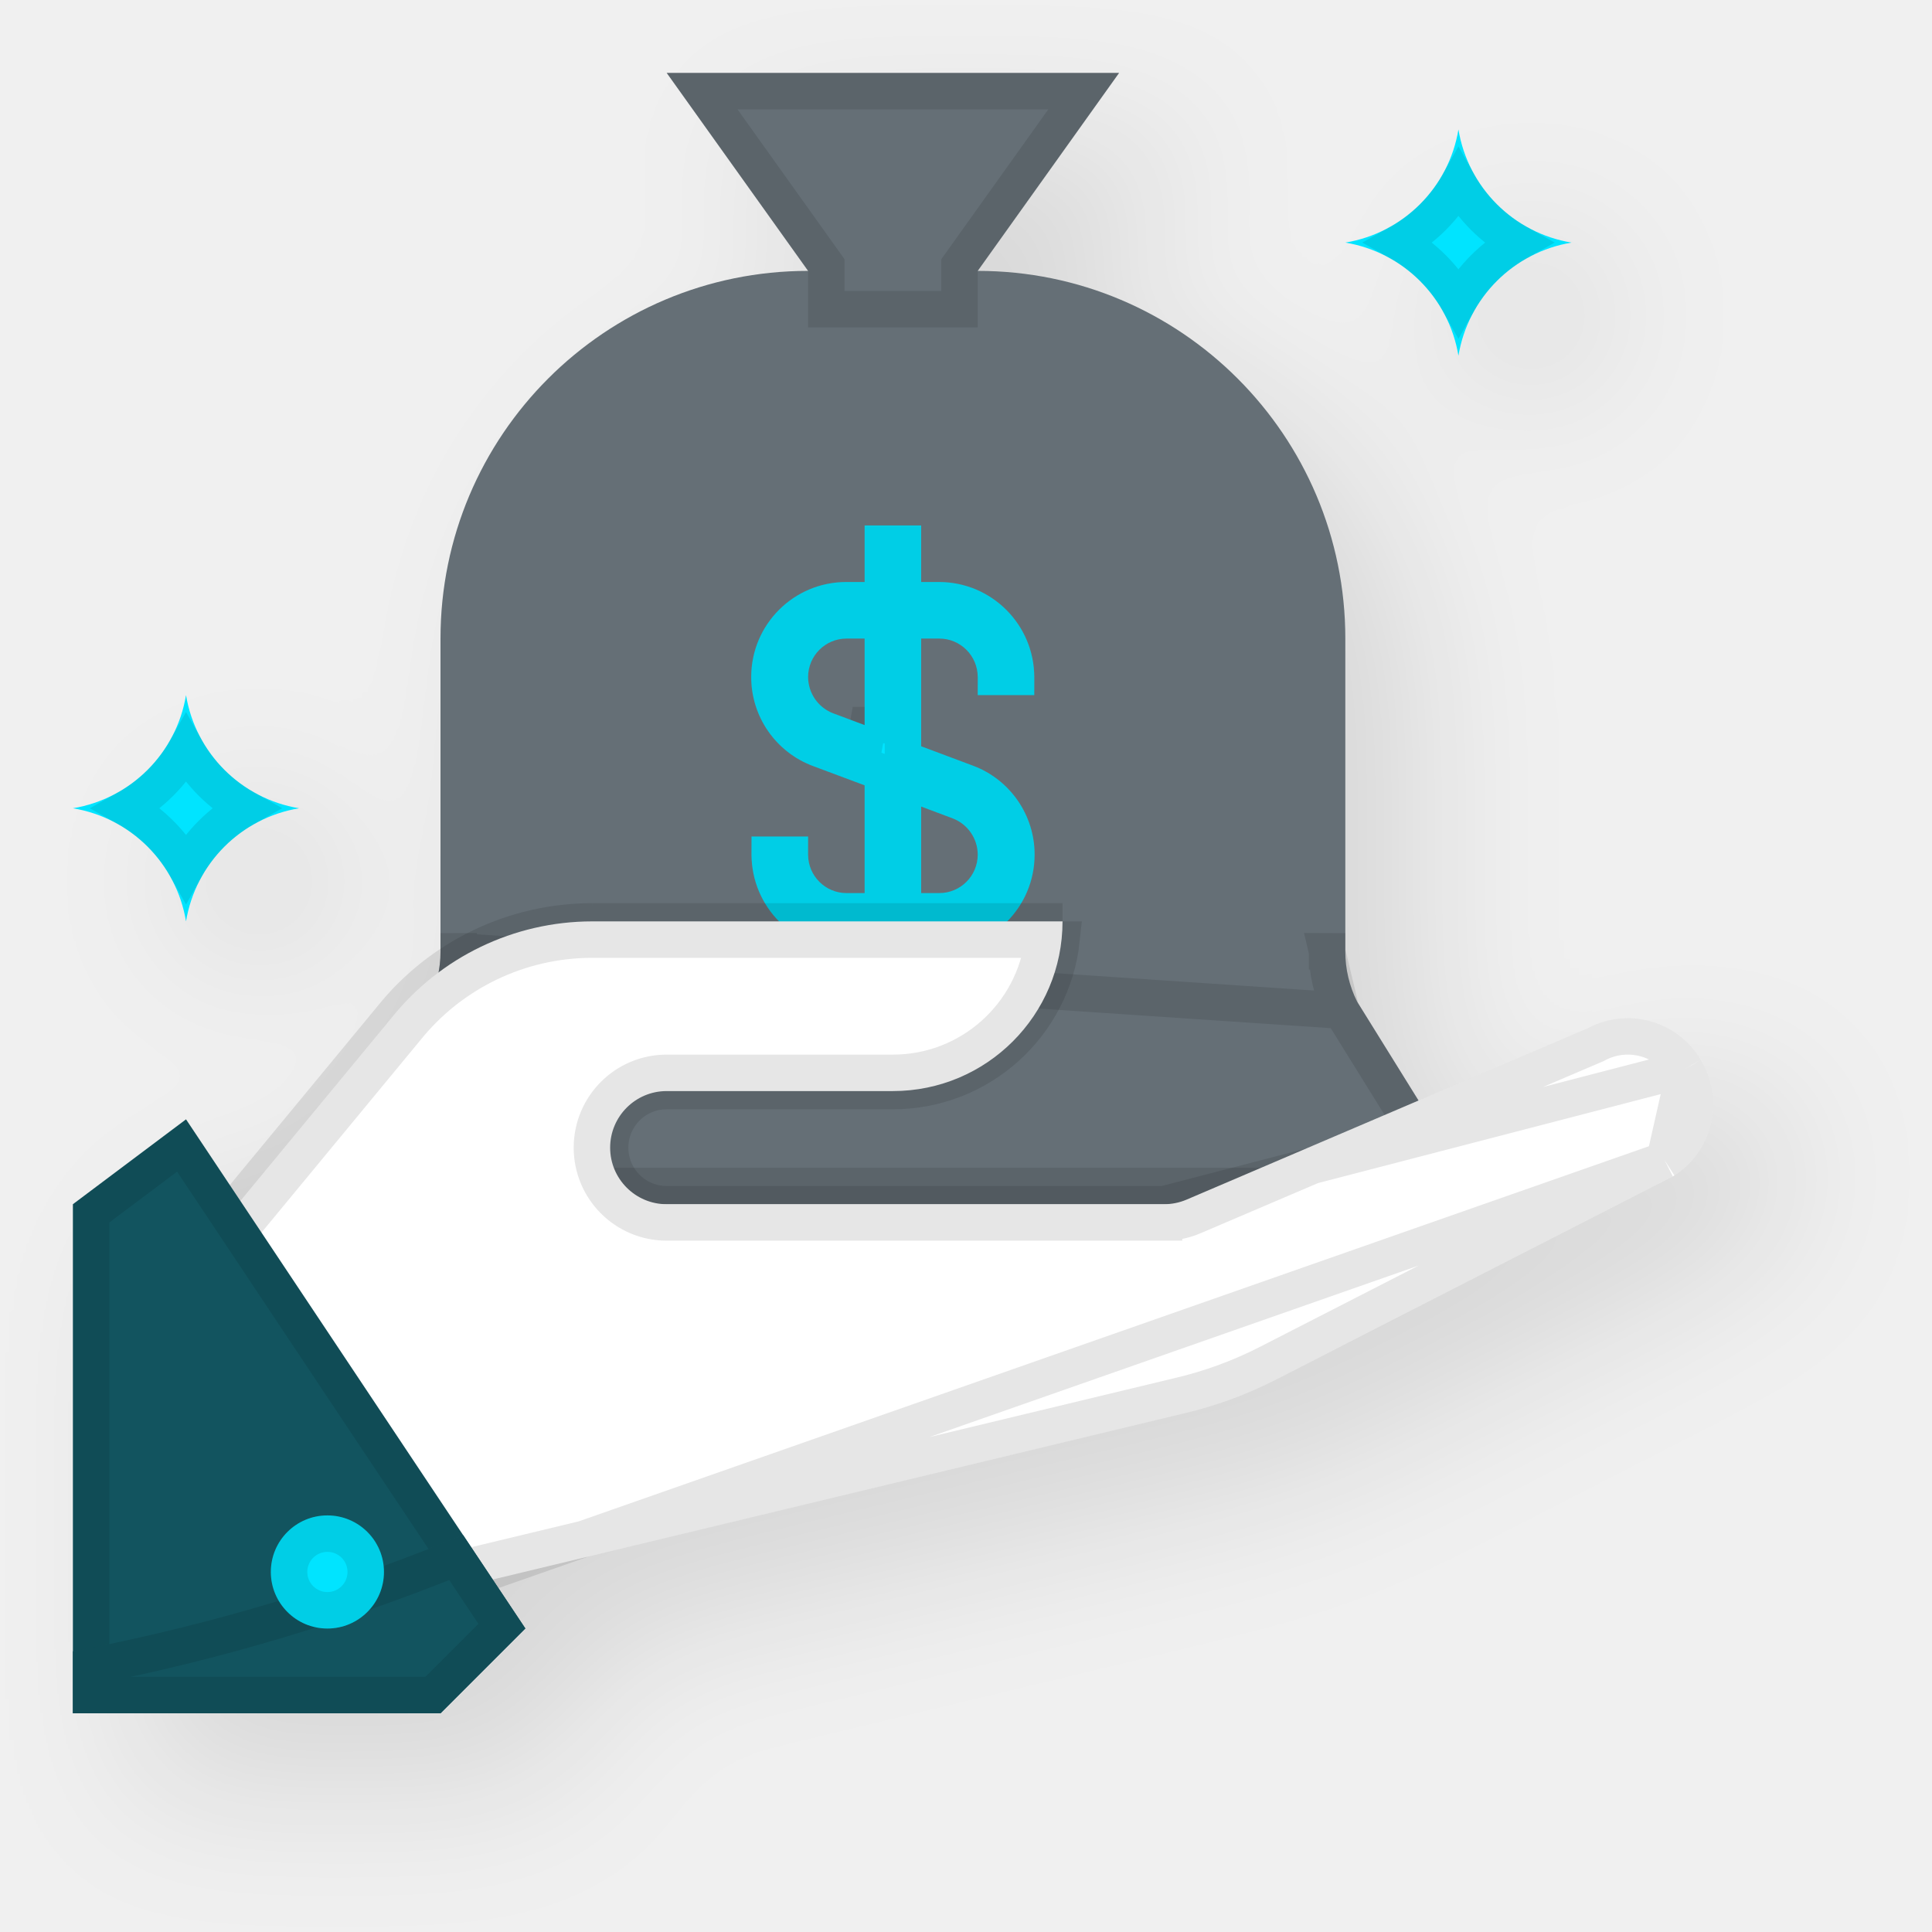
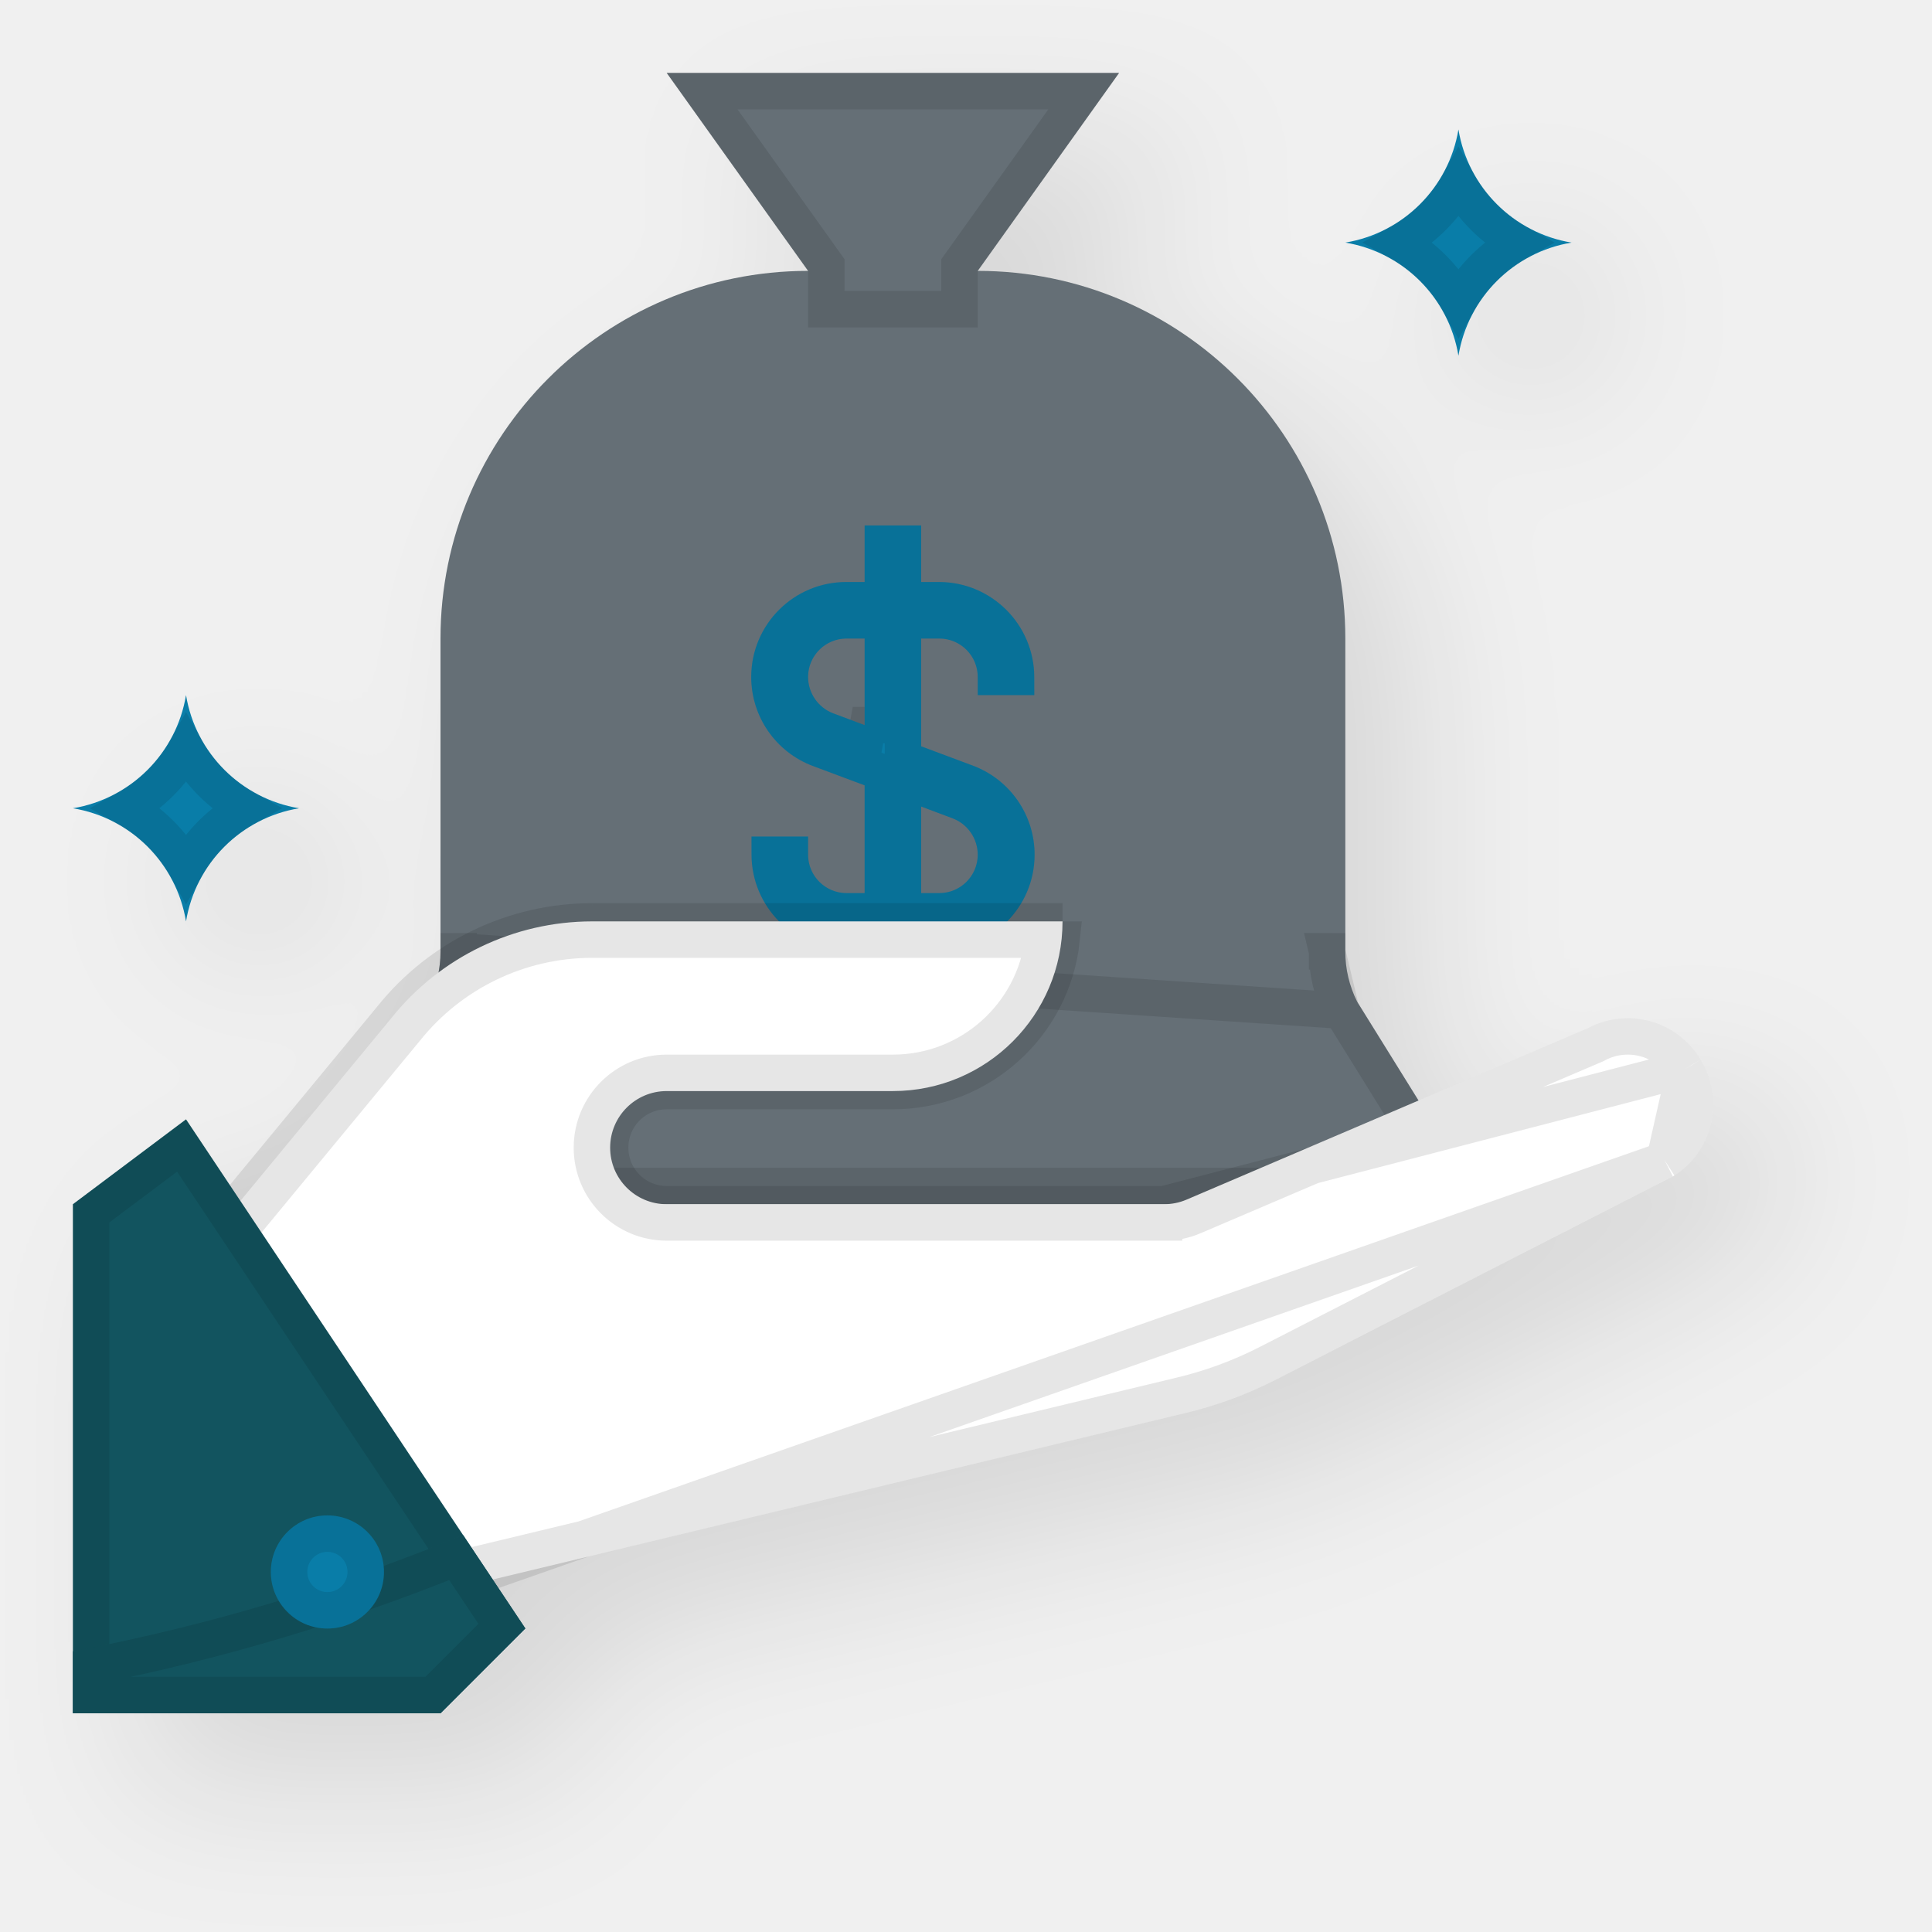
<svg xmlns="http://www.w3.org/2000/svg" width="53" height="53" viewBox="0 0 53 53" fill="none">
  <g filter="url(#filter0_d)">
    <path d="M39.233 31.227C39.233 30.887 39.139 30.554 38.961 30.265L37.231 27.48C37.016 27.051 36.904 26.578 36.906 26.099V17.517C36.906 11.947 32.391 7.431 26.822 7.431H22.168C16.598 7.431 12.084 11.947 12.084 17.517V26.099C12.085 26.578 11.974 27.051 11.758 27.48L10.028 30.265C9.85 30.554 9.756 30.887 9.757 31.227C9.761 32.224 10.567 33.031 11.564 33.035H37.425C38.422 33.031 39.229 32.224 39.233 31.227Z" fill="#656F76" />
    <path d="M36.795 27.724L36.785 27.704C36.534 27.206 36.404 26.656 36.406 26.098V26.099H36.906L36.406 26.097L36.795 27.724ZM36.795 27.724L36.807 27.743L38.535 30.527C38.536 30.528 38.536 30.528 38.536 30.528C38.665 30.738 38.733 30.979 38.733 31.225C38.73 31.947 38.146 32.532 37.424 32.535H11.565C10.844 32.532 10.26 31.948 10.257 31.226C10.256 30.979 10.324 30.738 10.453 30.528C10.454 30.528 10.454 30.528 10.454 30.527L12.183 27.743L12.194 27.724L12.204 27.704C12.456 27.206 12.585 26.656 12.584 26.098M36.795 27.724L12.584 26.098M12.584 26.098V26.099H12.084L12.584 26.097C12.584 26.097 12.584 26.098 12.584 26.098Z" stroke="black" stroke-opacity="0.1" />
    <path d="M26.822 7.431L30.7 2H18.289L22.168 7.431V8.983H26.822V7.431Z" fill="#656F76" />
    <path d="M26.415 7.141L26.322 7.271V7.431V8.483H22.668V7.431V7.271L22.575 7.141L19.261 2.5H29.729L26.415 7.141Z" stroke="black" stroke-opacity="0.1" />
-     <path d="M28.373 19.069V18.573C28.369 17.135 27.204 15.97 25.767 15.966H25.27V14.414H23.719V15.966H23.223C21.783 15.961 20.612 17.124 20.608 18.564C20.604 19.657 21.283 20.636 22.307 21.016L23.719 21.544V24.5H23.223C22.64 24.5 22.168 24.027 22.168 23.445V22.948H20.616V23.445C20.62 24.883 21.785 26.048 23.223 26.052H25.767C27.207 26.056 28.377 24.893 28.382 23.453C28.386 22.36 27.707 21.381 26.682 21.001L25.27 20.473V17.517H25.767C26.349 17.517 26.822 17.99 26.822 18.573V19.069H28.373V19.069ZM26.139 22.452C26.549 22.611 26.82 23.005 26.822 23.445C26.822 24.028 26.349 24.5 25.767 24.5H25.27V22.126L26.139 22.452ZM23.719 19.891L22.85 19.566C22.441 19.407 22.17 19.012 22.168 18.572C22.168 17.99 22.64 17.517 23.223 17.517H23.719V19.891H23.719Z" fill="#00e4ff" />
+     <path d="M28.373 19.069V18.573C28.369 17.135 27.204 15.97 25.767 15.966H25.27V14.414H23.719V15.966H23.223C21.783 15.961 20.612 17.124 20.608 18.564C20.604 19.657 21.283 20.636 22.307 21.016L23.719 21.544V24.5H23.223C22.64 24.5 22.168 24.027 22.168 23.445V22.948H20.616V23.445C20.62 24.883 21.785 26.048 23.223 26.052H25.767C27.207 26.056 28.377 24.893 28.382 23.453C28.386 22.36 27.707 21.381 26.682 21.001L25.27 20.473V17.517H25.767C26.349 17.517 26.822 17.99 26.822 18.573V19.069H28.373V19.069ZM26.139 22.452C26.549 22.611 26.82 23.005 26.822 23.445C26.822 24.028 26.349 24.5 25.767 24.5H25.27V22.126L26.139 22.452ZM23.719 19.891L22.85 19.566C22.441 19.407 22.17 19.012 22.168 18.572C22.168 17.99 22.64 17.517 23.223 17.517H23.719V19.891H23.719Z" fill="#097DA8" />
    <path d="M23.223 25.552C22.063 25.548 21.122 24.609 21.116 23.448H21.668C21.67 24.305 22.365 25 23.223 25H23.719H24.219V24.5V21.544V21.197L23.894 21.076L22.482 20.548L22.481 20.548C21.653 20.24 21.105 19.449 21.108 18.566L21.108 18.566C21.111 17.402 22.058 16.462 23.221 16.466V16.466H23.223H23.719H24.219V15.966V14.914H24.77V15.966V16.466H25.27H25.766C26.926 16.469 27.867 17.409 27.873 18.569H27.322C27.32 17.712 26.625 17.017 25.767 17.017H25.27H24.77V17.517V20.473V20.82L25.096 20.942L26.507 21.469L26.508 21.47C27.337 21.777 27.885 22.568 27.882 23.452L27.882 23.452C27.878 24.616 26.932 25.556 25.769 25.552H25.767H23.223ZM26.32 21.986L26.32 21.986L26.315 21.984L25.446 21.658L24.77 21.404V22.126V24.5V25H25.27H25.767C26.626 25 27.322 24.304 27.322 23.445L27.322 23.442C27.318 22.798 26.922 22.219 26.32 21.986ZM23.719 20.391L23.81 19.891H24.219V17.517V17.017H23.719H23.223C22.364 17.017 21.668 17.714 21.668 18.572L21.668 18.575C21.671 19.22 22.068 19.798 22.669 20.032L22.669 20.032L22.675 20.034L23.219 20.238V20.391H23.719H23.719Z" stroke="black" stroke-opacity="0.1" />
-     <path d="M40.009 9.759C39.745 8.167 38.498 6.919 36.906 6.655C38.498 6.391 39.745 5.144 40.009 3.552C40.272 5.144 41.52 6.391 43.111 6.655C41.52 6.919 40.272 8.167 40.009 9.759Z" fill="#00e4ff" />
+     <path d="M40.009 9.759C39.745 8.167 38.498 6.919 36.906 6.655C38.498 6.391 39.745 5.144 40.009 3.552C40.272 5.144 41.52 6.391 43.111 6.655C41.52 6.919 40.272 8.167 40.009 9.759Z" fill="#097DA8" />
    <path d="M41.63 6.655C40.952 7.038 40.391 7.599 40.009 8.277C39.626 7.599 39.065 7.038 38.388 6.655C39.065 6.273 39.626 5.711 40.009 5.034C40.391 5.711 40.952 6.273 41.63 6.655Z" stroke="black" stroke-opacity="0.1" />
-     <path d="M5.103 25.276C4.839 23.684 3.592 22.436 2 22.173C3.592 21.909 4.839 20.661 5.103 19.069C5.366 20.661 6.614 21.909 8.205 22.173C6.614 22.436 5.366 23.684 5.103 25.276Z" fill="#00e4ff" />
+     <path d="M5.103 25.276C4.839 23.684 3.592 22.436 2 22.173C3.592 21.909 4.839 20.661 5.103 19.069C5.366 20.661 6.614 21.909 8.205 22.173C6.614 22.436 5.366 23.684 5.103 25.276Z" fill="#097DA8" />
    <path d="M6.724 22.172C6.046 22.555 5.485 23.116 5.103 23.794C4.72 23.116 4.159 22.555 3.482 22.173C4.159 21.79 4.72 21.229 5.103 20.551C5.485 21.229 6.046 21.79 6.724 22.172Z" stroke="black" stroke-opacity="0.1" />
    <path d="M46.655 29.07C46.019 27.998 44.65 27.618 43.553 28.209L32.546 32.911C32.352 32.993 32.143 33.035 31.933 33.035H18.289C17.432 33.035 16.738 32.34 16.738 31.483C16.738 30.626 17.432 29.931 18.289 29.931H24.494C27.065 29.931 29.148 27.847 29.148 25.276H16.241C14.102 25.278 12.079 26.251 10.742 27.922L5.878 33.811L11.354 43.85L32.43 38.784C33.34 38.574 34.221 38.251 35.051 37.822L45.911 32.259C46.991 31.58 47.323 30.158 46.655 29.07Z" fill="white" />
    <path d="M46.225 29.325L46.225 29.325C45.725 28.483 44.651 28.186 43.79 28.649L43.77 28.66L43.749 28.669L32.742 33.37L32.741 33.371C32.486 33.479 32.211 33.536 31.932 33.535M46.225 29.325L31.933 33.035M46.225 29.325L46.229 29.332C46.75 30.18 46.497 31.287 45.662 31.824M46.225 29.325L45.662 31.824M31.932 33.535C31.932 33.535 31.932 33.535 31.931 33.535L31.933 33.035M31.932 33.535H31.933V33.035M31.932 33.535H18.289C17.155 33.535 16.238 32.616 16.238 31.483C16.238 30.35 17.155 29.431 18.289 29.431H24.494C26.62 29.431 28.372 27.835 28.619 25.776M31.933 33.035H18.289C17.432 33.035 16.738 32.34 16.738 31.483C16.738 30.626 17.432 29.931 18.289 29.931H24.494C26.896 29.931 28.873 28.112 29.122 25.776H28.619M28.619 25.776C28.638 25.612 28.648 25.445 28.648 25.276H29.148H16.241M28.619 25.776H16.241M16.241 25.776C16.241 25.776 16.241 25.776 16.241 25.776L16.241 25.276M16.241 25.776H16.241V25.276M16.241 25.776C14.254 25.777 12.374 26.682 11.132 28.234L11.127 28.24L11.127 28.24L6.479 33.868M16.241 25.276C14.102 25.278 12.079 26.251 10.742 27.922L5.878 33.811M6.479 33.868L6.317 33.571L5.878 33.811M6.479 33.868L6.264 34.129L5.878 33.811M6.479 33.868L11.61 43.275M5.878 33.811L11.354 43.85M11.354 43.85L11.238 43.364L11.61 43.275M11.354 43.85L11.793 43.611L11.61 43.275M11.354 43.85L45.662 31.824M11.61 43.275L32.313 38.298L32.317 38.297L32.317 38.297C33.187 38.096 34.029 37.787 34.822 37.378L34.823 37.377L45.662 31.824" stroke="black" stroke-opacity="0.1" />
    <path d="M2 33.035V47H12.084L14.411 44.673L5.103 30.707L2 33.035Z" fill="#12545F" />
    <path d="M11.877 46.5H2.5V33.285L4.98 31.424L13.768 44.609L11.877 46.5Z" stroke="black" stroke-opacity="0.1" />
    <path d="M2 47H12.084L14.411 44.673L12.704 42.112C9.254 43.537 5.667 44.605 2 45.301V47Z" fill="#12545F" />
    <path d="M13.768 44.609L11.877 46.5H2.5V45.714C5.925 45.037 9.278 44.038 12.515 42.73L13.768 44.609Z" stroke="black" stroke-opacity="0.1" />
-     <path d="M8.981 44.675C9.838 44.675 10.533 43.98 10.533 43.123C10.533 42.266 9.838 41.572 8.981 41.572C8.124 41.572 7.43 42.266 7.43 43.123C7.43 43.98 8.124 44.675 8.981 44.675Z" fill="#00e4ff" />
+     <path d="M8.981 44.675C9.838 44.675 10.533 43.98 10.533 43.123C10.533 42.266 9.838 41.572 8.981 41.572C8.124 41.572 7.43 42.266 7.43 43.123C7.43 43.98 8.124 44.675 8.981 44.675Z" fill="#097DA8" />
    <path d="M10.033 43.123C10.033 43.704 9.562 44.175 8.981 44.175C8.401 44.175 7.93 43.704 7.93 43.123C7.93 42.542 8.401 42.072 8.981 42.072C9.562 42.072 10.033 42.542 10.033 43.123Z" stroke="black" stroke-opacity="0.1" />
  </g>
  <defs>
    <filter id="filter0_d" x="0" y="0" width="53" height="53" filterUnits="userSpaceOnUse" color-interpolation-filters="sRGB">
      <feFlood flood-opacity="0" result="BackgroundImageFix" />
      <feColorMatrix in="SourceAlpha" type="matrix" values="0 0 0 0 0 0 0 0 0 0 0 0 0 0 0 0 0 0 127 0" />
      <feOffset dx="2" dy="2" />
      <feGaussianBlur stdDeviation="2" />
      <feColorMatrix type="matrix" values="0 0 0 0 0 0 0 0 0 0 0 0 0 0 0 0 0 0 0.1 0" />
      <feBlend mode="normal" in2="BackgroundImageFix" result="effect1_dropShadow" />
      <feBlend mode="normal" in="SourceGraphic" in2="effect1_dropShadow" result="shape" />
    </filter>
  </defs>
</svg>
